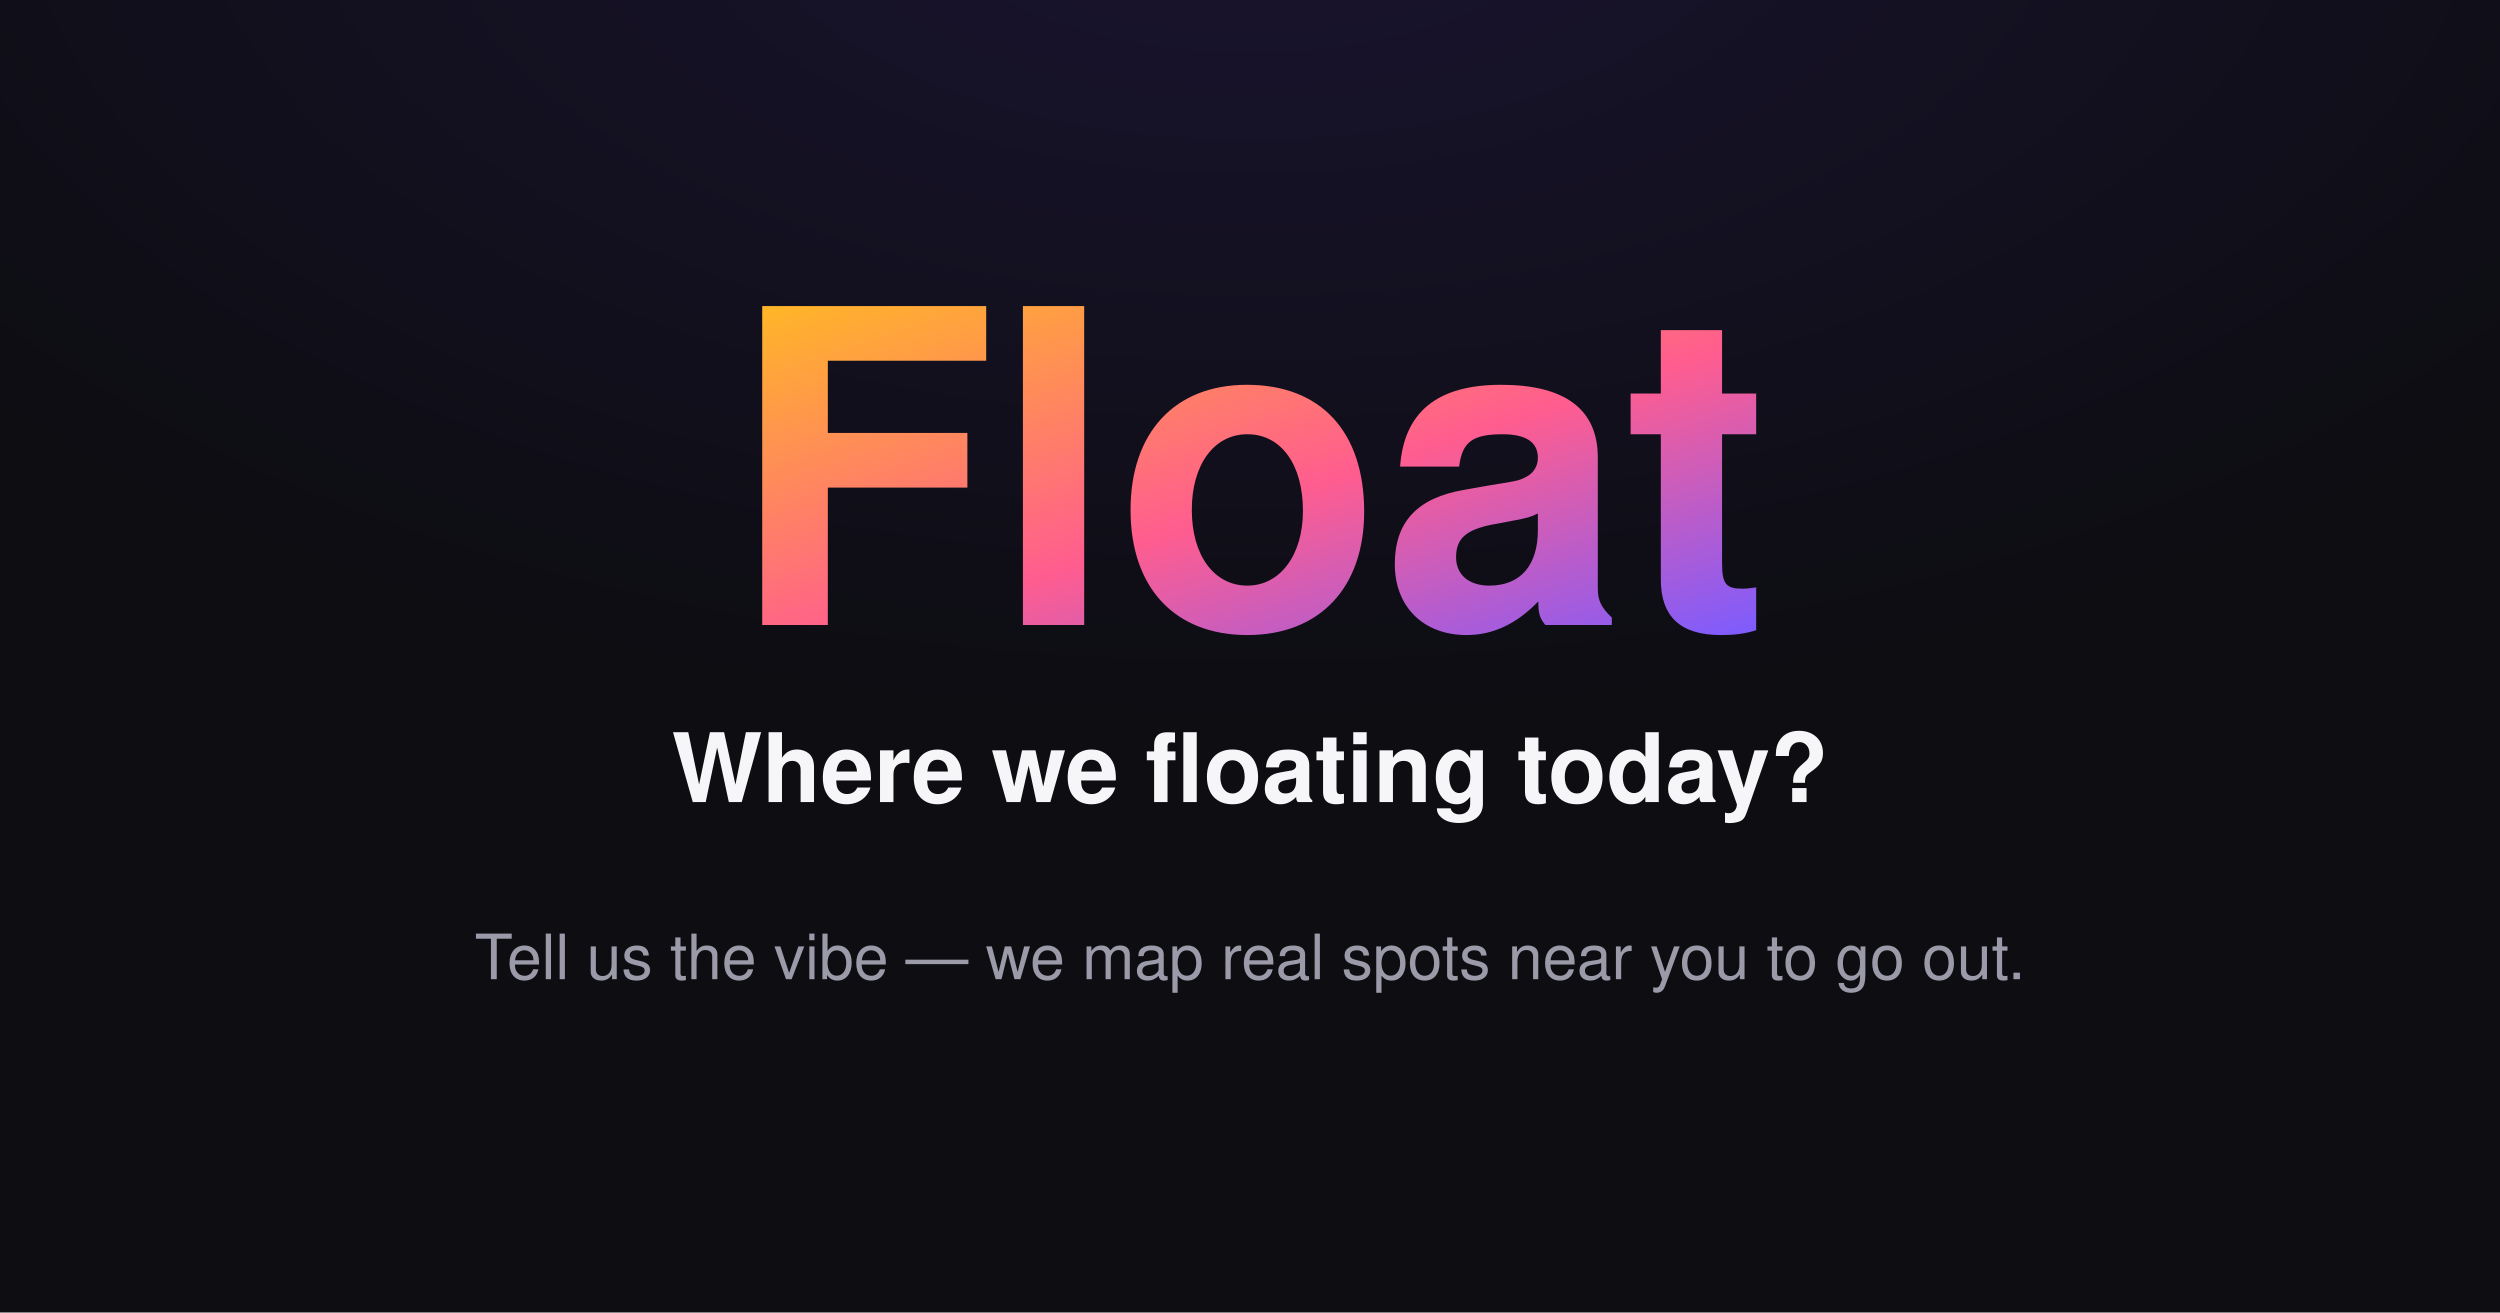
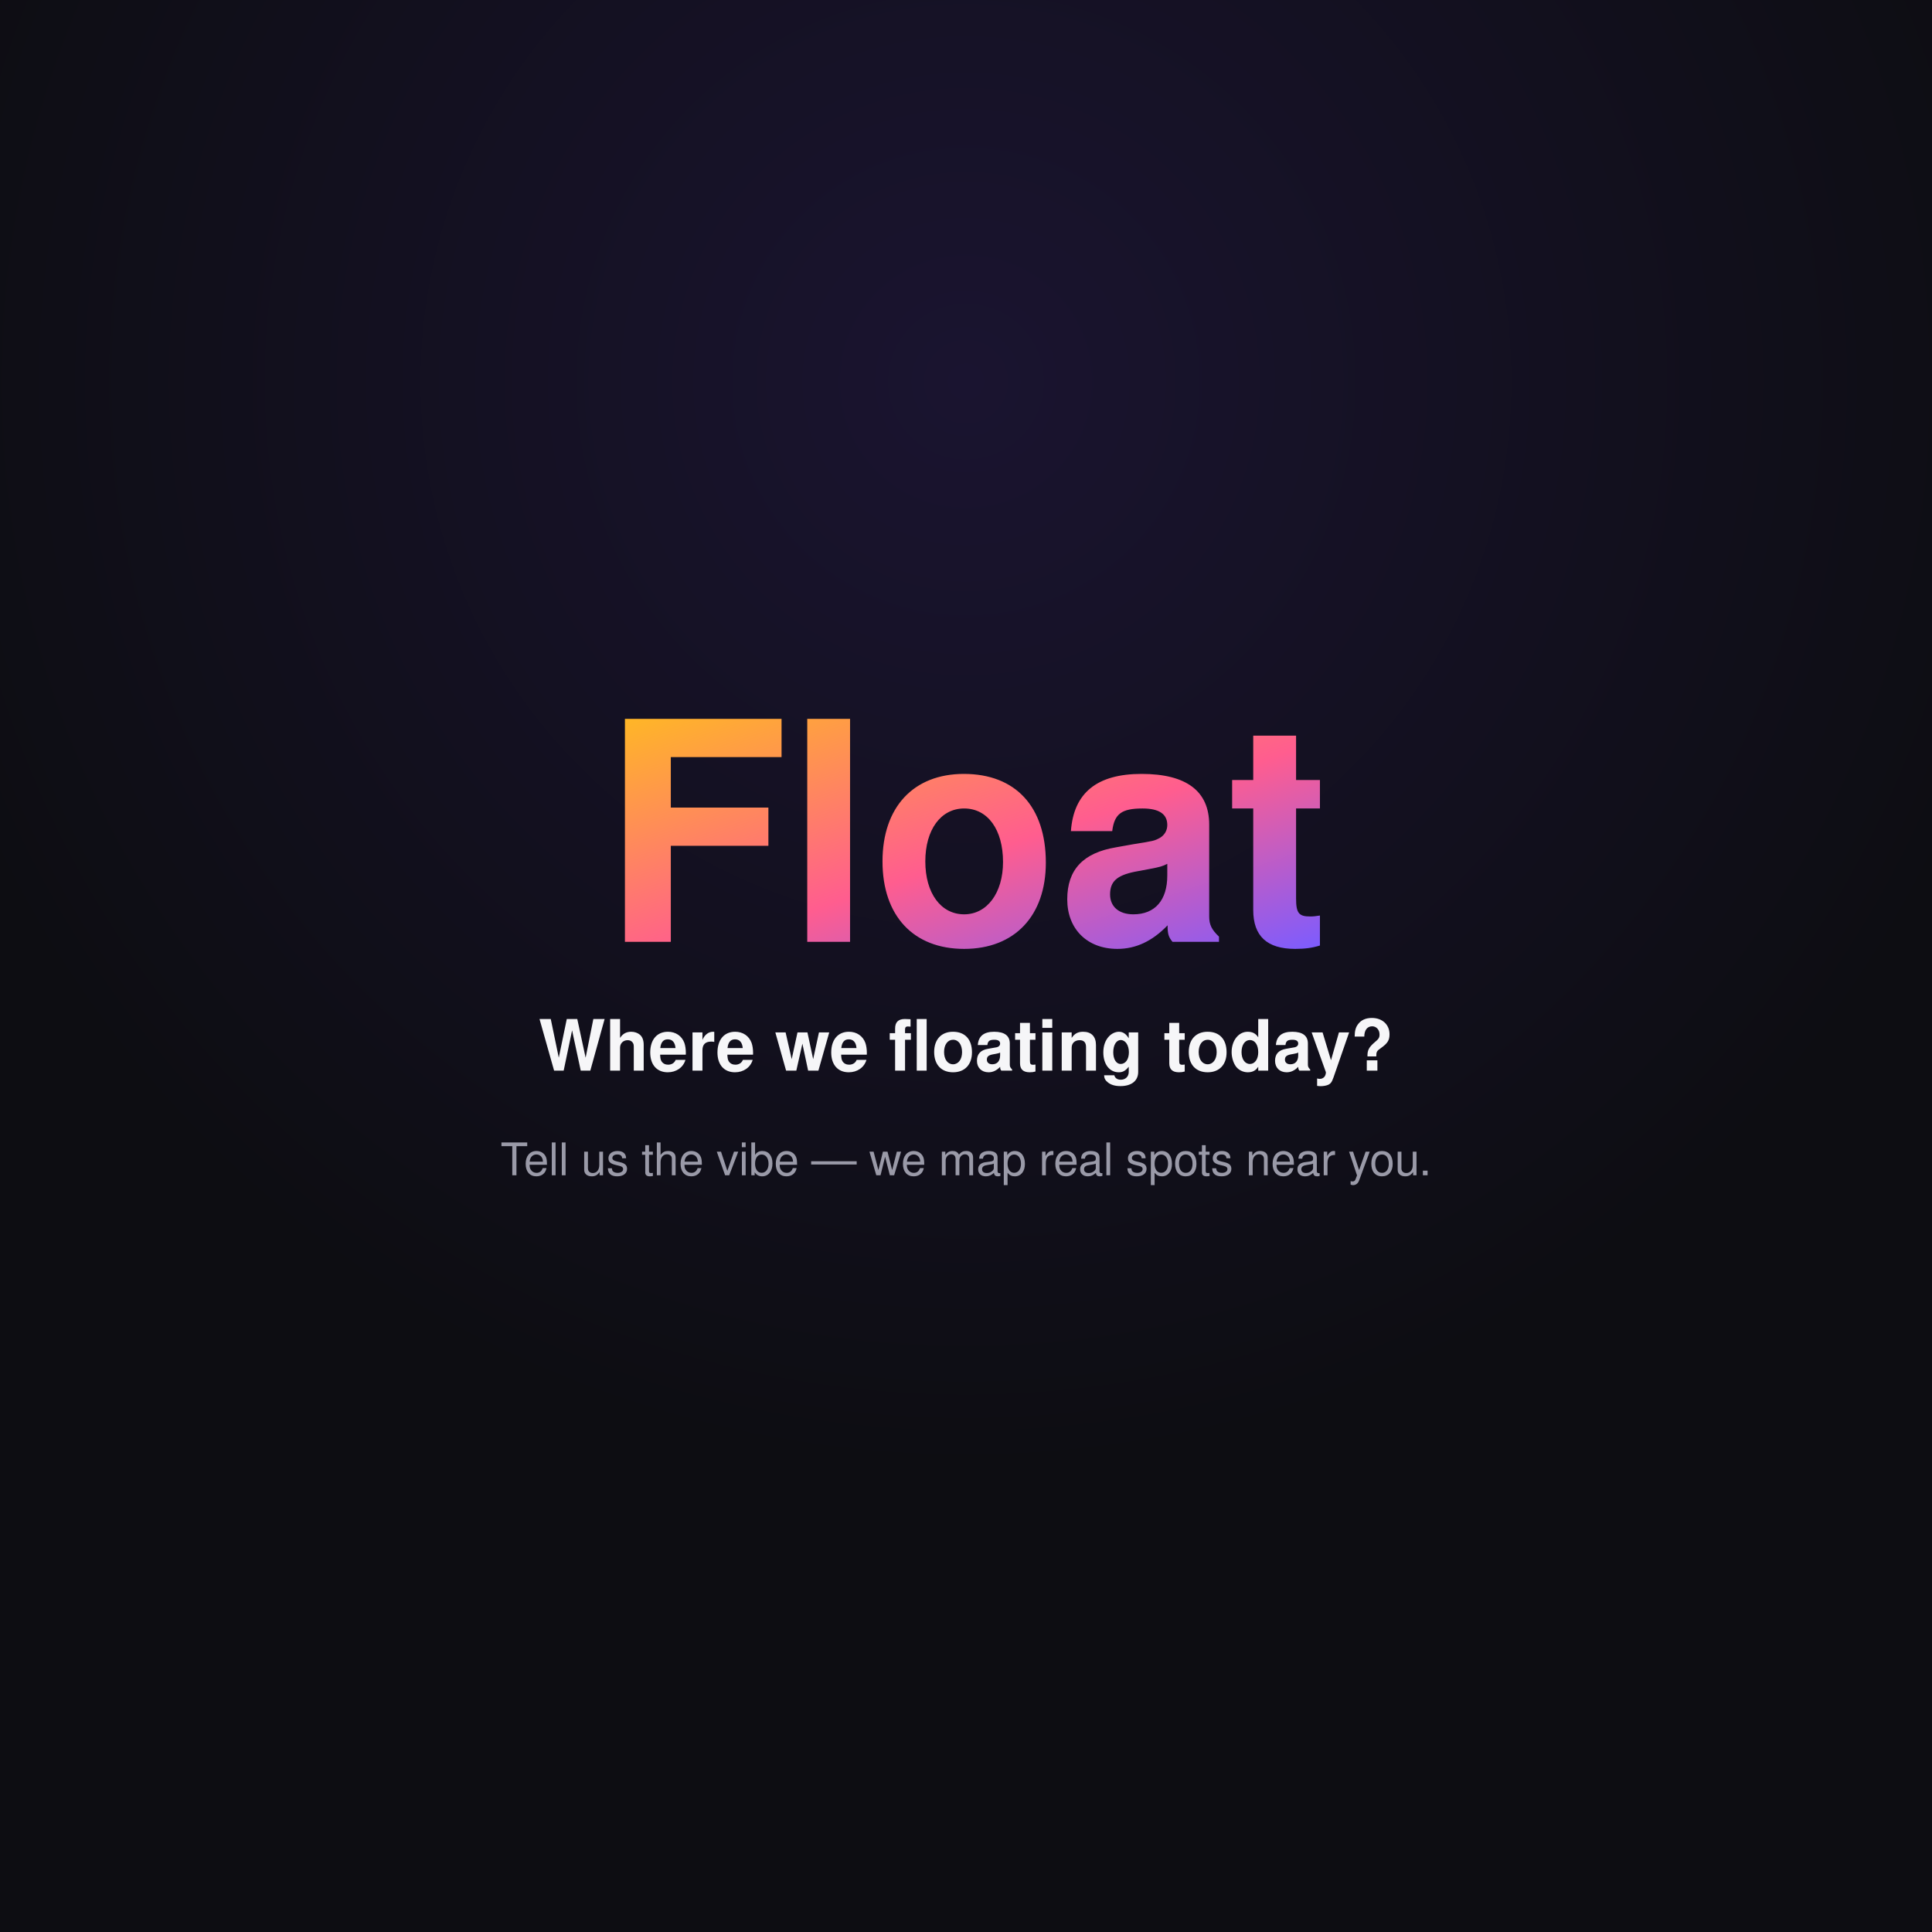
- <svg xmlns="http://www.w3.org/2000/svg" width="1200" height="630" viewBox="0 0 1200 630">
+ <svg xmlns="http://www.w3.org/2000/svg" width="1200" height="1200" viewBox="0 0 1200 1200">
  <defs>
    <linearGradient id="g" x1="0" y1="0" x2="1" y2="1">
      <stop offset="0" stop-color="#ffb627" />
      <stop offset="0.55" stop-color="#ff5d8f" />
      <stop offset="1" stop-color="#7c5cff" />
    </linearGradient>
-     <radialGradient id="bg" cx="50%" cy="-10%" r="100%">
+     <radialGradient id="bg" cx="50%" cy="20%" r="80%">
      <stop offset="0" stop-color="#1a1430" />
-       <stop offset="0.65" stop-color="#0d0d12" />
+       <stop offset="0.7" stop-color="#0d0d12" />
    </radialGradient>
  </defs>
-   <rect width="1200" height="630" fill="url(#bg)" />
-   <text x="600" y="300" font-family="Helvetica, Arial, sans-serif" font-size="210" font-weight="800" fill="url(#g)" text-anchor="middle">Float</text>
-   <text x="600" y="385" font-family="Helvetica, Arial, sans-serif" font-size="46" font-weight="600" fill="#f6f6f8" text-anchor="middle">Where we floating today?</text>
-   <text x="600" y="470" font-family="Helvetica, Arial, sans-serif" font-size="30" fill="#9a9aa8" text-anchor="middle">Tell us the vibe — we map real spots near you to go out.</text>
+   <rect width="1200" height="1200" fill="url(#bg)" />
+   <text x="600" y="585" font-family="Helvetica, Arial, sans-serif" font-size="190" font-weight="800" fill="url(#g)" text-anchor="middle">Float</text>
+   <text x="600" y="665" font-family="Helvetica, Arial, sans-serif" font-size="44" font-weight="600" fill="#f6f6f8" text-anchor="middle">Where we floating today?</text>
+   <text x="600" y="730" font-family="Helvetica, Arial, sans-serif" font-size="28" fill="#9a9aa8" text-anchor="middle">Tell us the vibe — we map real spots near you.</text>
</svg>
